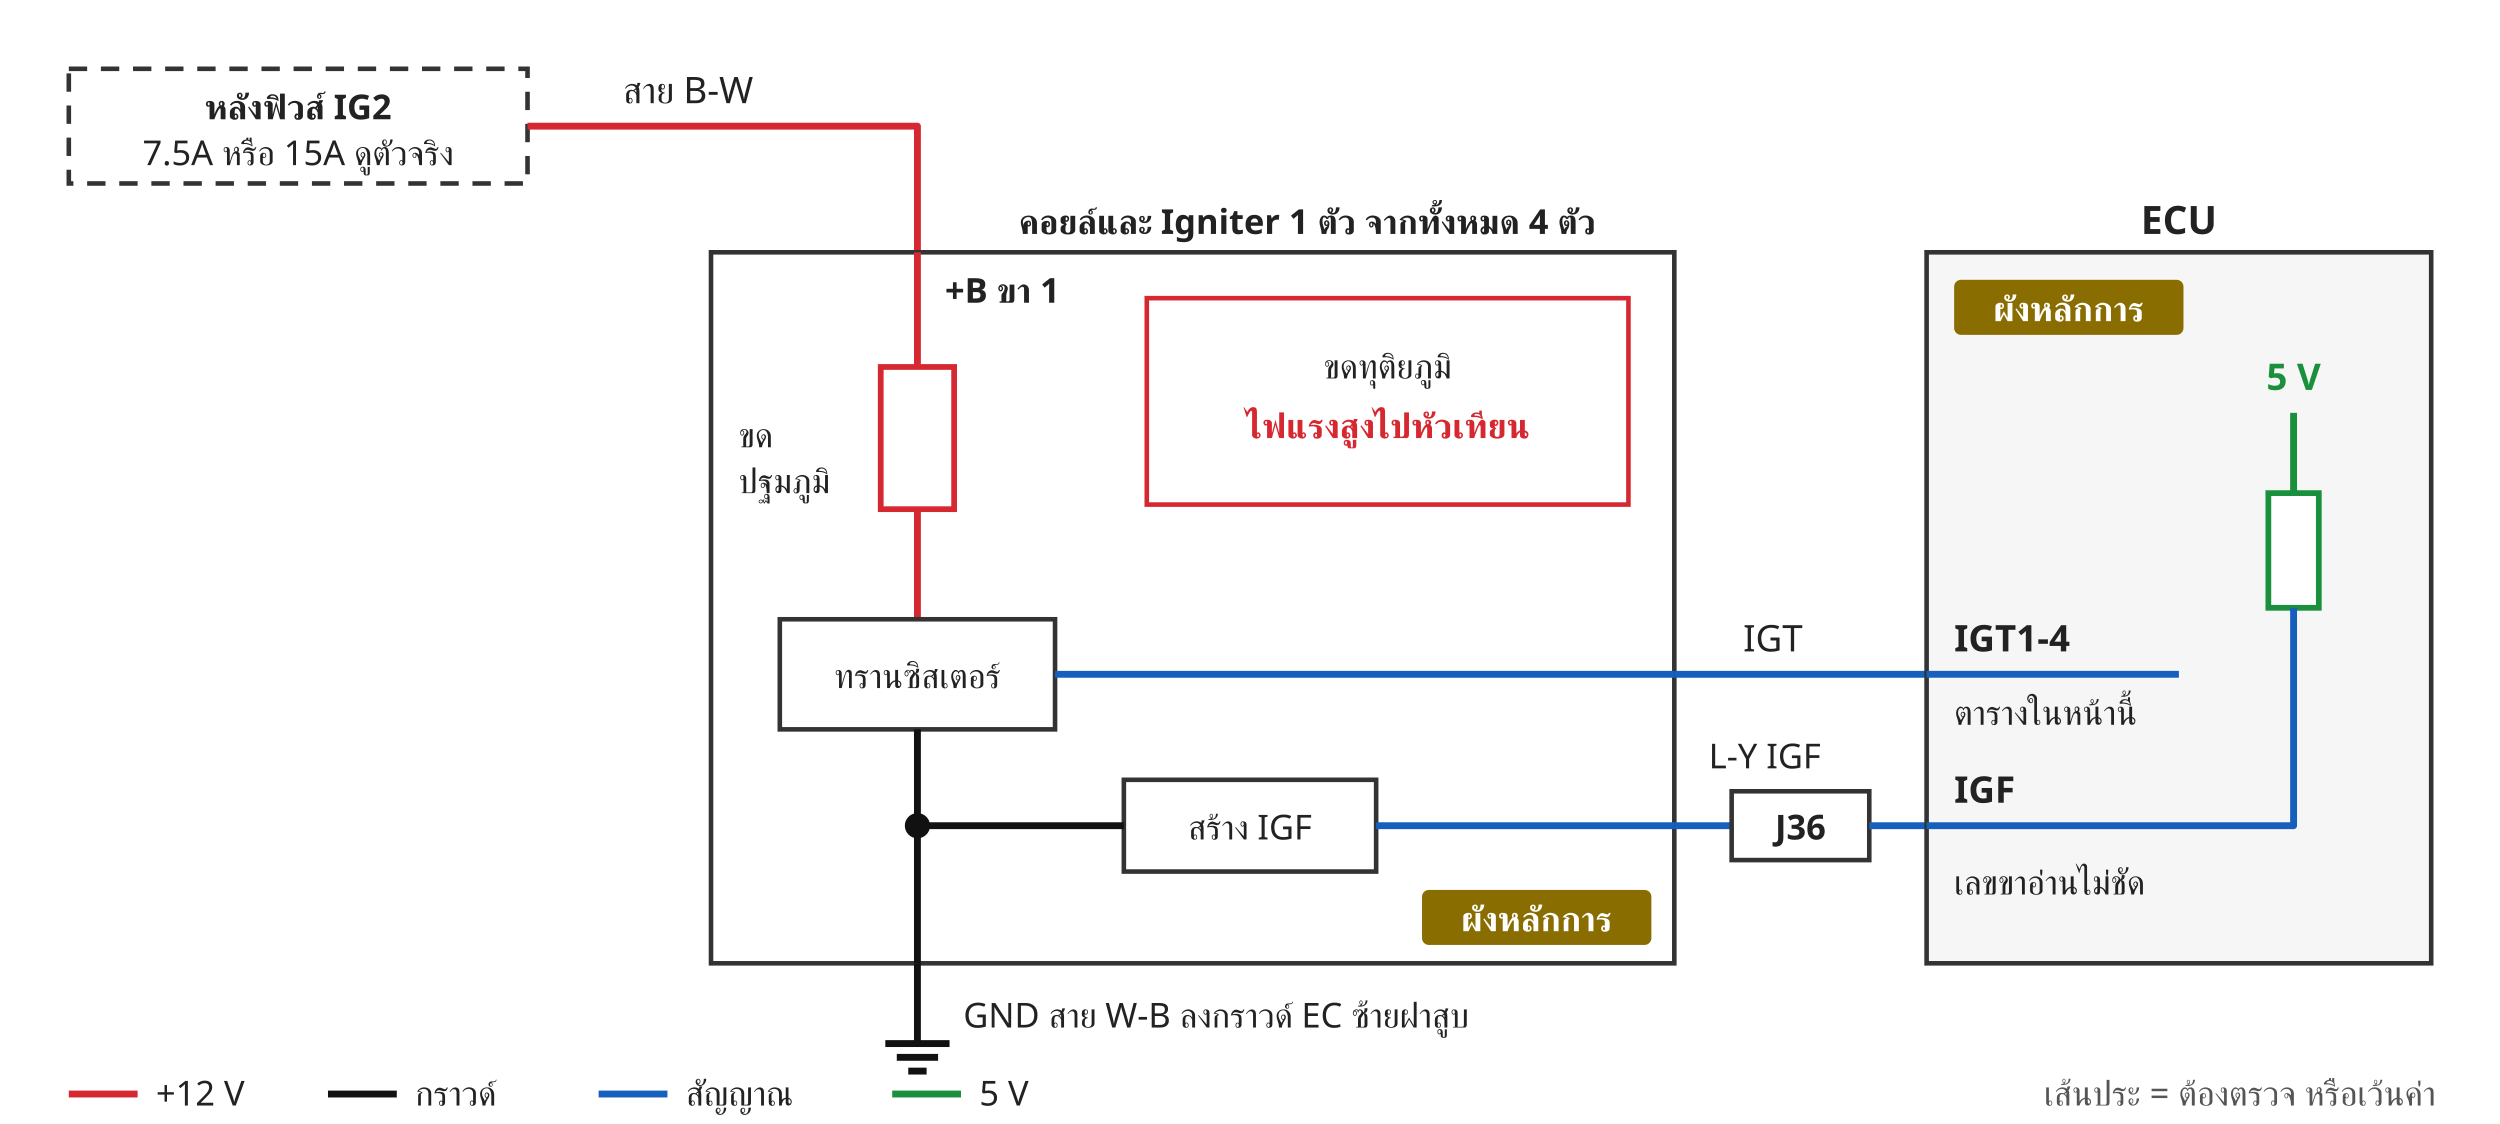
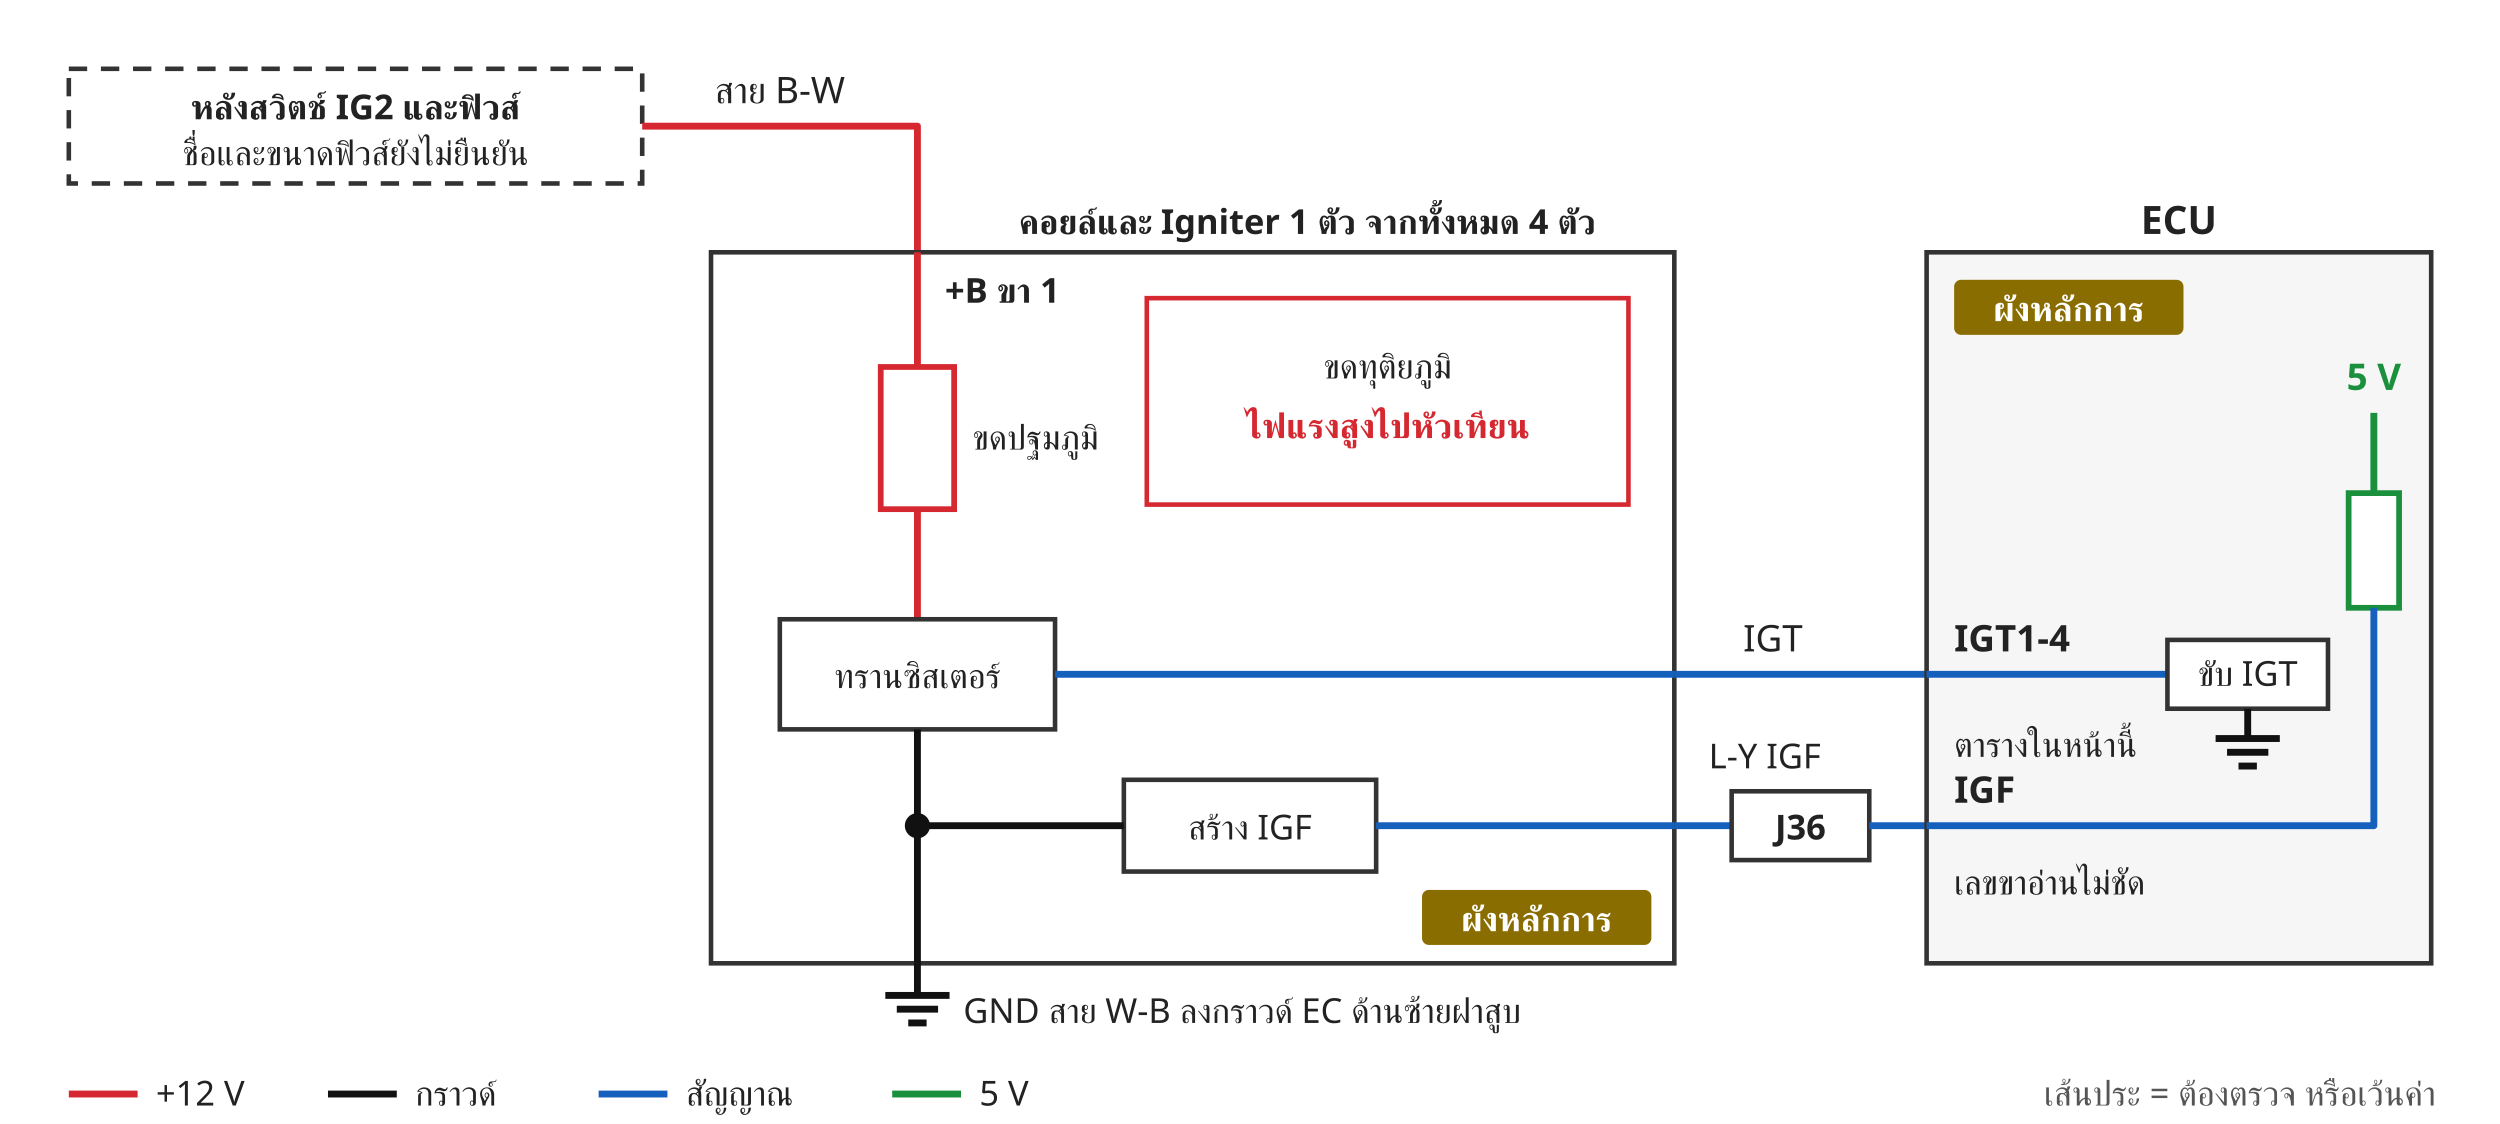
<svg xmlns="http://www.w3.org/2000/svg" viewBox="0 0 1090 490" width="1090" height="490" font-family="Tahoma, &quot;Leelawadee UI&quot;, sans-serif">
  <rect width="1090" height="490" fill="#ffffff" />
-   <rect class="box" x="30" y="30" width="200" height="50" fill="#ffffff" stroke="#333333" stroke-width="2" stroke-dasharray="8 6" />
-   <text x="130" y="52" font-size="15" text-anchor="middle" fill="#222222" font-weight="bold">หลังฟิวส์ IG2</text>
-   <text x="130" y="72" font-size="15" text-anchor="middle" fill="#222222">7.5A หรือ 15A ดูตัวจริง</text>
-   <polyline class="wire" points="230,55 400,55 400,110" fill="none" stroke="#d52830" stroke-width="3" stroke-linejoin="round" />
-   <text x="300" y="45" font-size="16" text-anchor="middle" fill="#222222">สาย B-W</text>
+   <rect class="box" x="30" y="30" width="250" height="50" fill="#ffffff" stroke="#333333" stroke-width="2" stroke-dasharray="8 6" />
+   <text x="155" y="52" font-size="15" text-anchor="middle" fill="#222222" font-weight="bold">หลังสวิตช์ IG2 และฟิวส์</text>
+   <text x="155" y="72" font-size="15" text-anchor="middle" fill="#222222">ชื่อและขนาดฟิวส์ยังไม่ยืนยัน</text>
+   <polyline class="wire" points="280,55 400,55 400,110" fill="none" stroke="#d52830" stroke-width="3" stroke-linejoin="round" />
+   <text x="340" y="45" font-size="16" text-anchor="middle" fill="#222222">สาย B-W</text>
  <rect class="box" x="310" y="110" width="420" height="310" fill="#ffffff" stroke="#333333" stroke-width="2" />
  <text x="570" y="102" font-size="15" text-anchor="middle" fill="#222222" font-weight="bold">คอยล์และ Igniter 1 ตัว จากทั้งหมด 4 ตัว</text>
  <text x="412" y="132" font-size="15" text-anchor="start" fill="#222222" font-weight="bold">+B ขา 1</text>
  <polyline class="wire" points="400,110 400,160" fill="none" stroke="#d52830" stroke-width="3" stroke-linejoin="round" />
  <rect class="sym" x="384" y="160" width="32" height="62" fill="#ffffff" stroke="#d52830" stroke-width="2.5" />
-   <text x="322" y="195" font-size="15" text-anchor="start" fill="#222222">ขด</text>
-   <text x="322" y="215" font-size="15" text-anchor="start" fill="#222222">ปฐมภูมิ</text>
+   <text x="424" y="196" font-size="15" text-anchor="start" fill="#222222">ขดปฐมภูมิ</text>
  <polyline class="wire" points="400,222 400,270" fill="none" stroke="#d52830" stroke-width="3" stroke-linejoin="round" />
  <rect class="box" x="340" y="270" width="120" height="48" fill="#ffffff" stroke="#333333" stroke-width="2" />
  <text x="400" y="300" font-size="15" text-anchor="middle" fill="#222222">ทรานซิสเตอร์</text>
  <polyline class="wire" points="400,318 400,420" fill="none" stroke="#111111" stroke-width="3" stroke-linejoin="round" />
  <rect class="box" x="500" y="130" width="210" height="90" fill="#ffffff" stroke="#d52830" stroke-width="2" />
  <text x="605" y="165" font-size="15" text-anchor="middle" fill="#222222">ขดทุติยภูมิ</text>
  <text x="605" y="191" font-size="15" text-anchor="middle" fill="#d52830" font-weight="bold">ไฟแรงสูงไปหัวเทียน</text>
  <polyline class="wire" points="730,294 460,294" fill="none" stroke="#1560bd" stroke-width="3" stroke-linejoin="round" />
  <text x="760" y="284" font-size="16" text-anchor="start" fill="#222222">IGT</text>
  <text x="745" y="335" font-size="15" text-anchor="start" fill="#222222">L-Y IGF</text>
  <rect class="box" x="490" y="340" width="110" height="40" fill="#ffffff" stroke="#333333" stroke-width="2" />
  <text x="545" y="366" font-size="15" text-anchor="middle" fill="#222222">สร้าง IGF</text>
  <polyline class="wire" points="490,360 400,360" fill="none" stroke="#111111" stroke-width="3" stroke-linejoin="round" />
  <circle class="dot" cx="400" cy="360" r="5.5" fill="#111111" />
  <polyline class="wire" points="600,360 730,360" fill="none" stroke="#1560bd" stroke-width="3" stroke-linejoin="round" />
  <g class="tag">
    <rect x="620" y="388" width="100" height="24" rx="3" fill="#8a6d00" />
    <text x="670" y="406" font-size="15" font-weight="bold" fill="#ffffff" text-anchor="middle">ผังหลักการ</text>
  </g>
-   <text x="420" y="448" font-size="15" text-anchor="start" fill="#222222">GND สาย W-B ลงกราวด์ EC ซ้ายฝาสูบ</text>
-   <polyline class="wire" points="400,420 400,455" fill="none" stroke="#111111" stroke-width="3" stroke-linejoin="round" />
+   <text x="420" y="446" font-size="15" text-anchor="start" fill="#222222">GND สาย W-B ลงกราวด์ EC ด้านซ้ายฝาสูบ</text>
+   <polyline class="wire" points="400,420 400,434" fill="none" stroke="#111111" stroke-width="3" stroke-linejoin="round" />
  <g class="sym" stroke="#111111" stroke-width="3">
-     <line x1="386" y1="455" x2="414" y2="455" />
-     <line x1="391" y1="461" x2="409" y2="461" />
-     <line x1="396" y1="467" x2="404" y2="467" />
+     <line x1="386" y1="434" x2="414" y2="434" />
+     <line x1="391" y1="440" x2="409" y2="440" />
+     <line x1="396" y1="446" x2="404" y2="446" />
  </g>
  <polyline class="wire" points="730,294 840,294" fill="none" stroke="#1560bd" stroke-width="3" stroke-linejoin="round" />
  <polyline class="wire" points="730,360 755,360" fill="none" stroke="#1560bd" stroke-width="3" stroke-linejoin="round" />
  <rect class="box" x="755" y="345" width="60" height="30" fill="#ffffff" stroke="#333333" stroke-width="2" />
  <text x="785" y="366" font-size="15" text-anchor="middle" fill="#222222" font-weight="bold">J36</text>
  <polyline class="wire" points="815,360 840,360" fill="none" stroke="#1560bd" stroke-width="3" stroke-linejoin="round" />
  <rect class="box" x="840" y="110" width="220" height="310" fill="#f6f6f6" stroke="#333333" stroke-width="2" />
  <text x="950" y="102" font-size="17" text-anchor="middle" fill="#222222" font-weight="bold">ECU</text>
  <text x="852" y="284" font-size="16" text-anchor="start" fill="#222222" font-weight="bold">IGT1-4</text>
-   <text x="852" y="316" font-size="15" text-anchor="start" fill="#222222">ตารางในหน้านี้</text>
+   <text x="852" y="330" font-size="15" text-anchor="start" fill="#222222">ตารางในหน้านี้</text>
  <text x="852" y="350" font-size="16" text-anchor="start" fill="#222222" font-weight="bold">IGF</text>
  <text x="852" y="390" font-size="15" text-anchor="start" fill="#222222">เลขขาอ่านไม่ชัด</text>
  <g class="tag">
    <rect x="852" y="122" width="100" height="24" rx="3" fill="#8a6d00" />
    <text x="902" y="140" font-size="15" font-weight="bold" fill="#ffffff" text-anchor="middle">ผังหลักการ</text>
  </g>
-   <text x="1000" y="170" font-size="16" text-anchor="middle" fill="#1a8f3c" font-weight="bold">5 V</text>
-   <polyline class="wire" points="1000,180 1000,215" fill="none" stroke="#1a8f3c" stroke-width="3" stroke-linejoin="round" />
-   <rect class="sym" x="989" y="215" width="22" height="50" fill="#ffffff" stroke="#1a8f3c" stroke-width="2.5" />
-   <polyline class="wire" points="1000,265 1000,360 840,360" fill="none" stroke="#1560bd" stroke-width="3" stroke-linejoin="round" />
-   <polyline class="wire" points="840,294 950,294" fill="none" stroke="#1560bd" stroke-width="3" stroke-linejoin="round" />
+   <text x="1035" y="170" font-size="16" text-anchor="middle" fill="#1a8f3c" font-weight="bold">5 V</text>
+   <polyline class="wire" points="1035,180 1035,215" fill="none" stroke="#1a8f3c" stroke-width="3" stroke-linejoin="round" />
+   <rect class="sym" x="1024" y="215" width="22" height="50" fill="#ffffff" stroke="#1a8f3c" stroke-width="2.5" />
+   <polyline class="wire" points="1035,265 1035,360 840,360" fill="none" stroke="#1560bd" stroke-width="3" stroke-linejoin="round" />
+   <polyline class="wire" points="840,294 945,294" fill="none" stroke="#1560bd" stroke-width="3" stroke-linejoin="round" />
+   <rect class="box" x="945" y="279" width="70" height="30" fill="#ffffff" stroke="#333333" stroke-width="2" />
+   <text x="980" y="299" font-size="15" text-anchor="middle" fill="#222222">ขับ IGT</text>
+   <polyline class="wire" points="980,309 980,322" fill="none" stroke="#111111" stroke-width="3" stroke-linejoin="round" />
+   <g class="sym" stroke="#111111" stroke-width="3">
+     <line x1="966" y1="322" x2="994" y2="322" />
+     <line x1="971" y1="328" x2="989" y2="328" />
+     <line x1="976" y1="334" x2="984" y2="334" />
+   </g>
  <polyline class="wire" points="30,477 60,477" fill="none" stroke="#d52830" stroke-width="3" stroke-linejoin="round" />
  <text x="68" y="482" font-size="15" text-anchor="start" fill="#222222">+12 V</text>
  <polyline class="wire" points="143,477 173,477" fill="none" stroke="#111111" stroke-width="3" stroke-linejoin="round" />
  <text x="181" y="482" font-size="15" text-anchor="start" fill="#222222">กราวด์</text>
  <polyline class="wire" points="261,477 291,477" fill="none" stroke="#1560bd" stroke-width="3" stroke-linejoin="round" />
  <text x="299" y="482" font-size="15" text-anchor="start" fill="#222222">สัญญาณ</text>
  <polyline class="wire" points="389,477 419,477" fill="none" stroke="#1a8f3c" stroke-width="3" stroke-linejoin="round" />
  <text x="427" y="482" font-size="15" text-anchor="start" fill="#222222">5 V</text>
  <text x="1062" y="482" font-size="15" text-anchor="end" fill="#555555">เส้นประ = ต้องตรวจ หรือเว้นค่า</text>
</svg>
